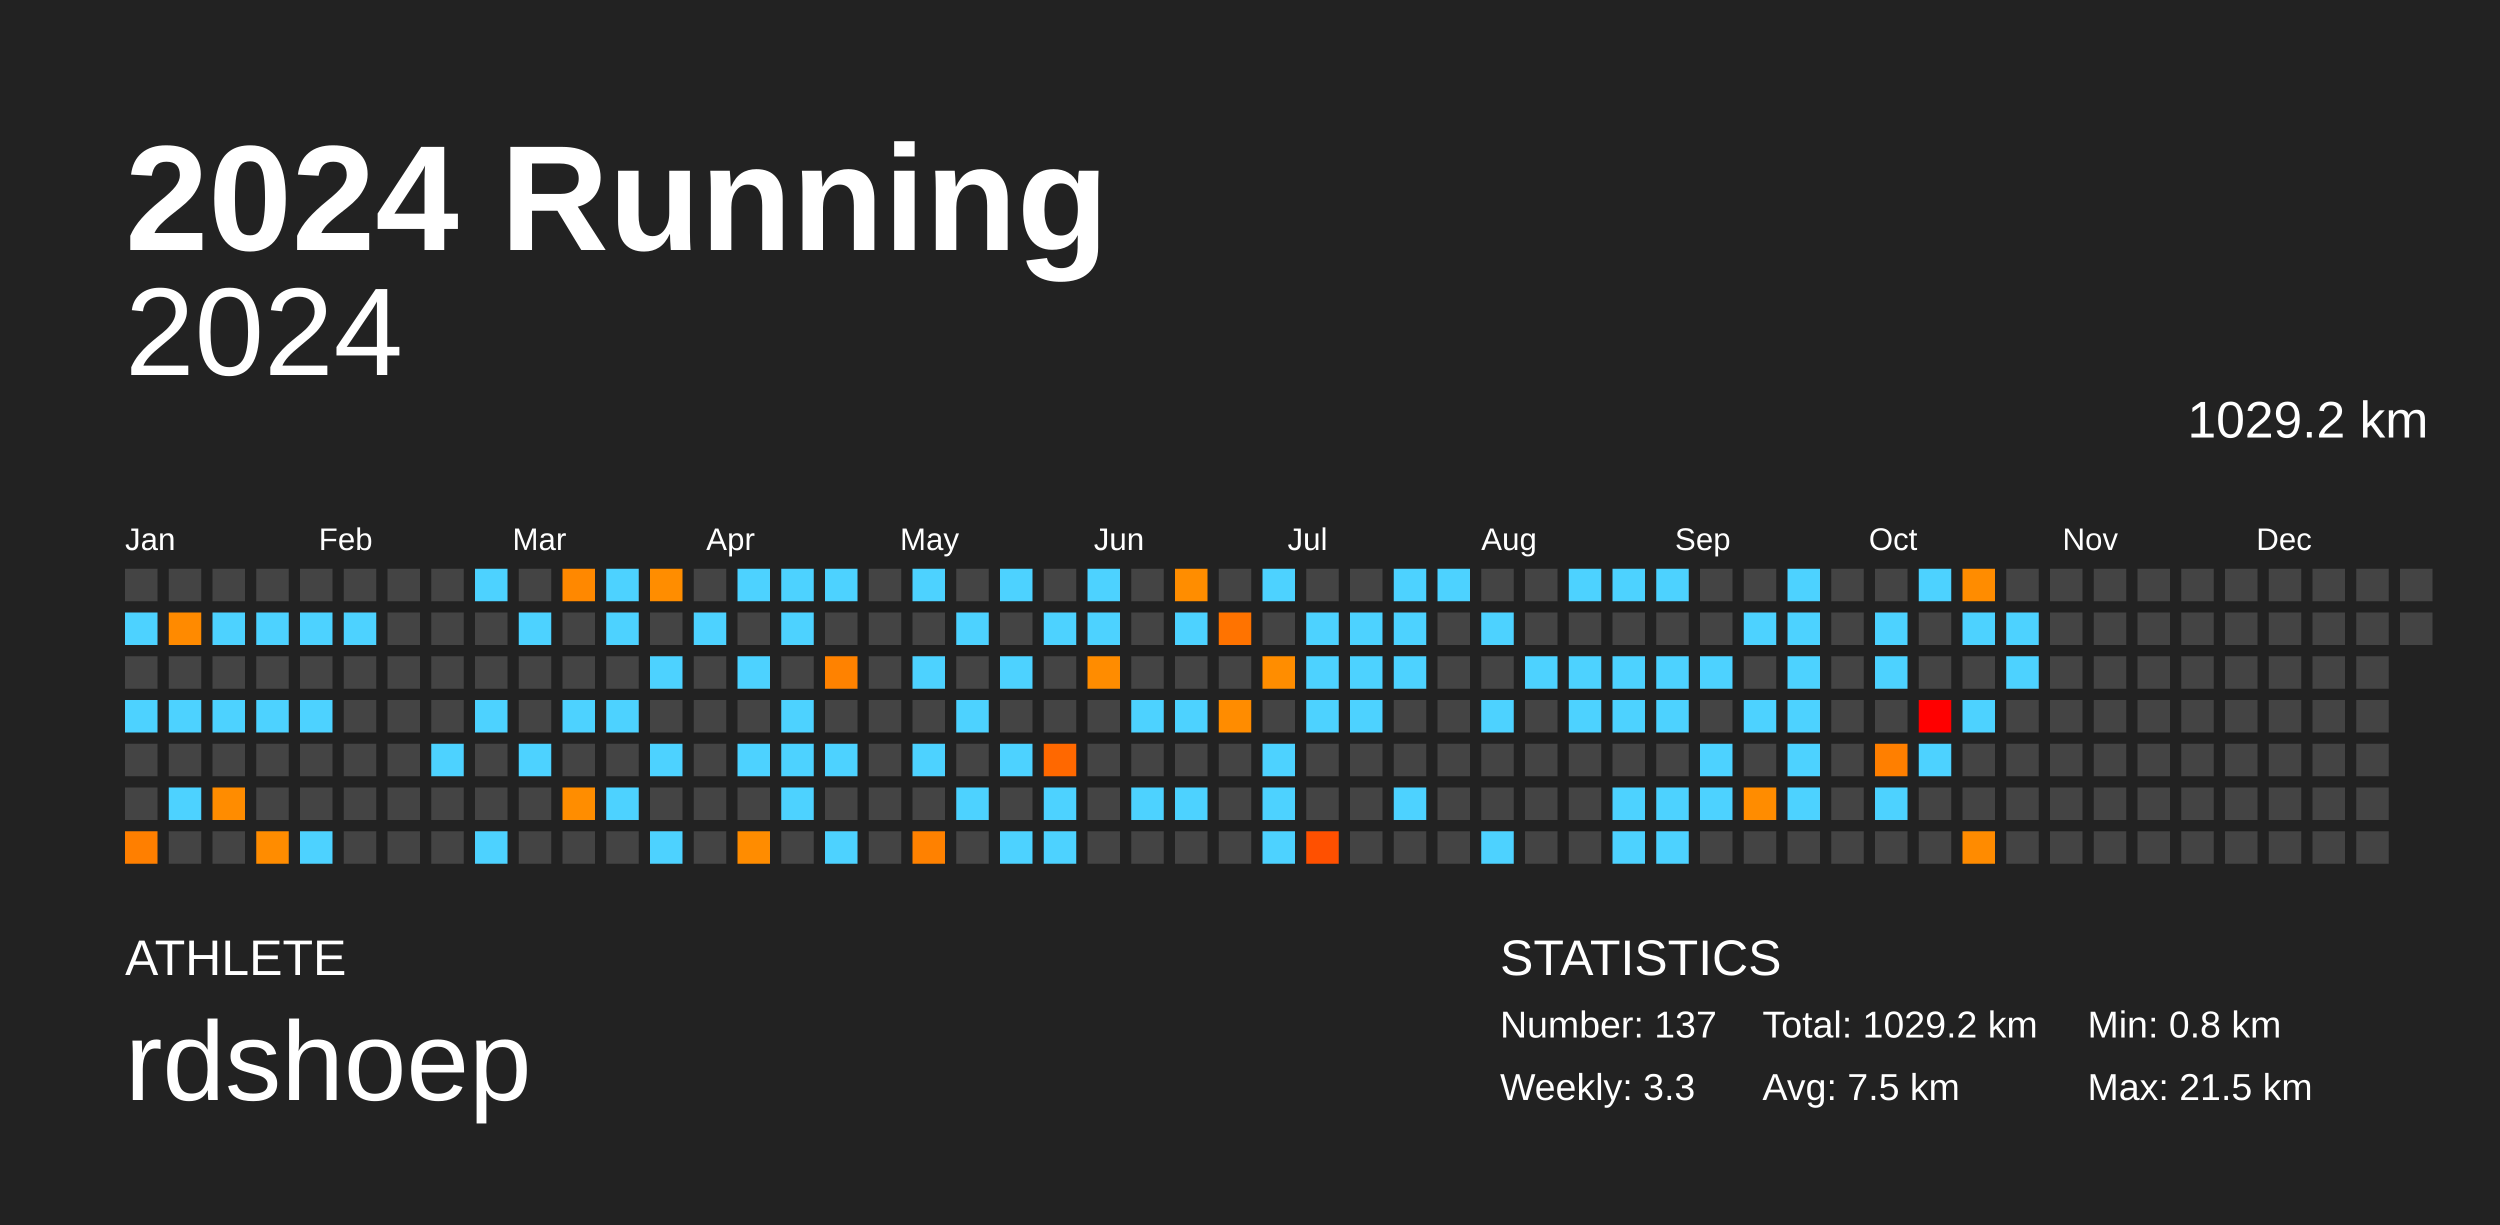
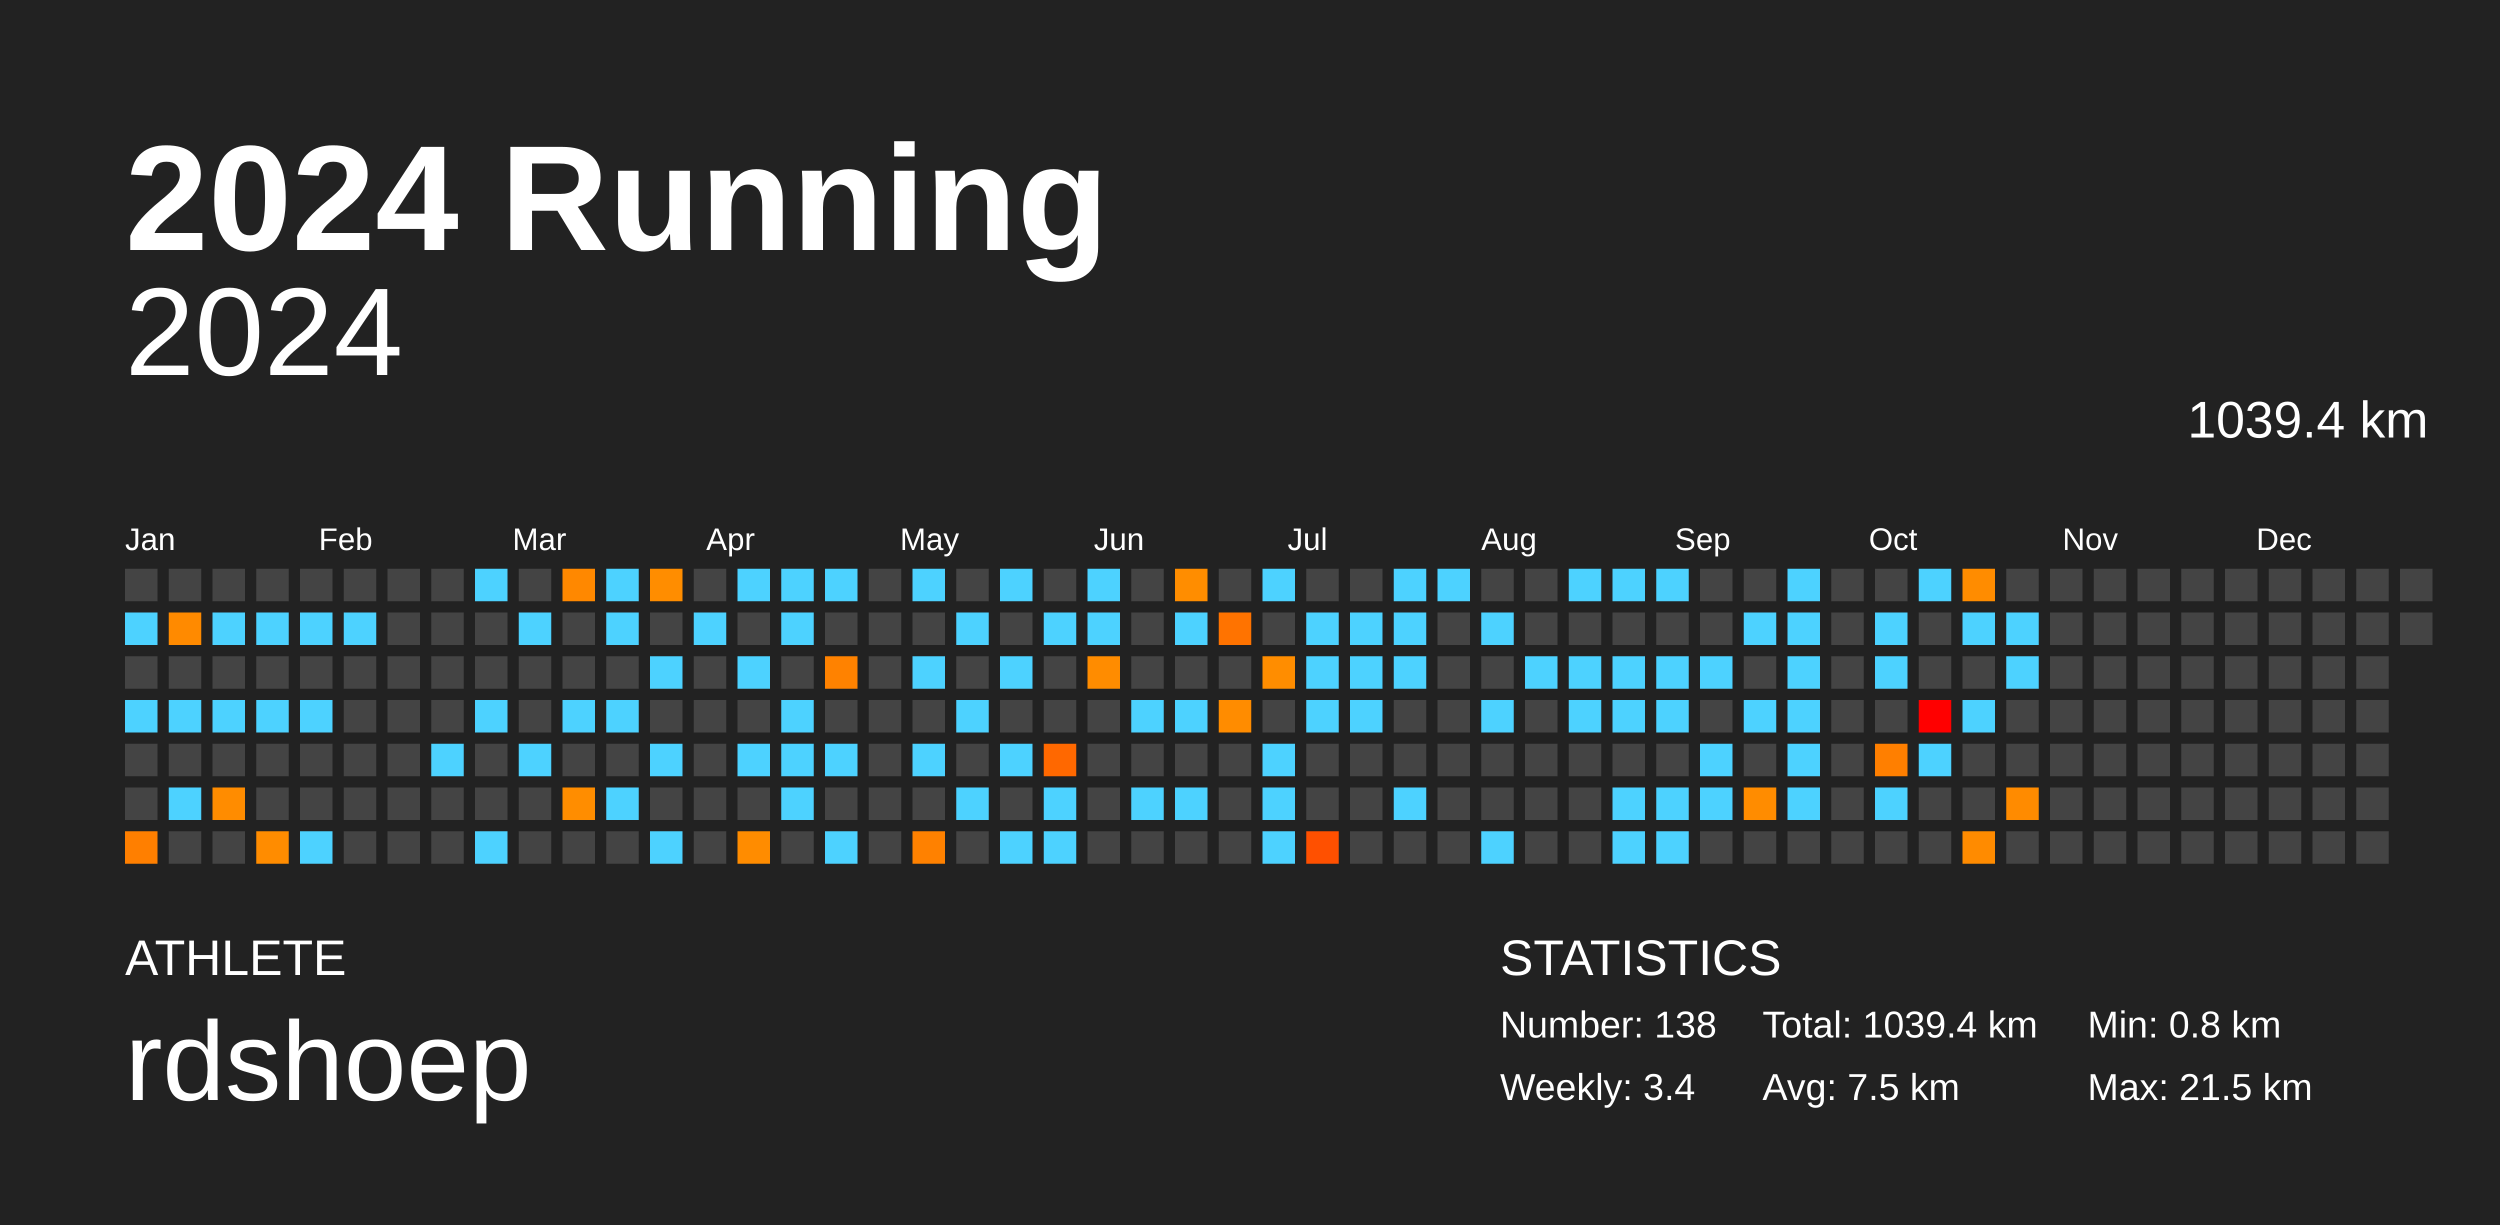
<svg xmlns="http://www.w3.org/2000/svg" baseProfile="full" height="98mm" version="1.1" viewBox="0,0,200,98" width="200mm">
  <defs />
  <rect fill="#222222" height="98" width="200" x="0" y="0" />
  <text fill="#FFFFFF" style="font-size:12px; font-family:Arial; font-weight:bold;" x="10" y="20">2024 Running</text>
  <text fill="#FFFFFF" style="font-size:4px; font-family:Arial" x="10" y="78">ATHLETE</text>
  <text fill="#FFFFFF" style="font-size:9px; font-family:Arial" x="10" y="88">rdshoep</text>
  <text fill="#FFFFFF" style="font-size:4px; font-family:Arial" x="120" y="78">STATISTICS</text>
-   <text fill="#FFFFFF" style="font-size:3px; font-family:Arial" x="120" y="83">Number: 137</text>
-   <text fill="#FFFFFF" style="font-size:3px; font-family:Arial" x="120" y="88">Weekly: 3.3</text>
-   <text fill="#FFFFFF" style="font-size:3px; font-family:Arial" x="141" y="83">Total: 1029.2 km</text>
+   <text fill="#FFFFFF" style="font-size:3px; font-family:Arial" x="120" y="83">Number: 138</text>
+   <text fill="#FFFFFF" style="font-size:3px; font-family:Arial" x="120" y="88">Weekly: 3.4</text>
+   <text fill="#FFFFFF" style="font-size:3px; font-family:Arial" x="141" y="83">Total: 1039.4 km</text>
  <text fill="#FFFFFF" style="font-size:3px; font-family:Arial" x="141" y="88">Avg: 7.5 km</text>
  <text fill="#FFFFFF" style="font-size:3px; font-family:Arial" x="167" y="83">Min: 0.8 km</text>
  <text fill="#FFFFFF" style="font-size:3px; font-family:Arial" x="167" y="88">Max: 21.5 km</text>
  <text alignment-baseline="hanging" fill="#FFFFFF" style="font-size:10.0px; font-family:Arial;" x="10" y="30">2024</text>
-   <text alignment-baseline="hanging" fill="#FFFFFF" style="font-size:4.125px; font-family:Arial;" x="175" y="35">1029.2 km</text>
+   <text alignment-baseline="hanging" fill="#FFFFFF" style="font-size:4.125px; font-family:Arial;" x="175" y="35">1039.4 km</text>
  <text fill="#FFFFFF" style="font-size:2.5px; font-family:Arial" x="10.0" y="44">Jan</text>
  <text fill="#FFFFFF" style="font-size:2.5px; font-family:Arial" x="25.5" y="44">Feb</text>
  <text fill="#FFFFFF" style="font-size:2.5px; font-family:Arial" x="41.0" y="44">Mar</text>
  <text fill="#FFFFFF" style="font-size:2.5px; font-family:Arial" x="56.5" y="44">Apr</text>
  <text fill="#FFFFFF" style="font-size:2.5px; font-family:Arial" x="72.0" y="44">May</text>
  <text fill="#FFFFFF" style="font-size:2.5px; font-family:Arial" x="87.5" y="44">Jun</text>
  <text fill="#FFFFFF" style="font-size:2.5px; font-family:Arial" x="103.0" y="44">Jul</text>
  <text fill="#FFFFFF" style="font-size:2.5px; font-family:Arial" x="118.5" y="44">Aug</text>
  <text fill="#FFFFFF" style="font-size:2.5px; font-family:Arial" x="134.0" y="44">Sep</text>
  <text fill="#FFFFFF" style="font-size:2.5px; font-family:Arial" x="149.5" y="44">Oct</text>
  <text fill="#FFFFFF" style="font-size:2.5px; font-family:Arial" x="165.0" y="44">Nov</text>
  <text fill="#FFFFFF" style="font-size:2.5px; font-family:Arial" x="180.5" y="44">Dec</text>
  <rect fill="#444444" height="2.6" width="2.6" x="10.0" y="45.5" />
  <rect fill="#4dd2ff" height="2.6" width="2.6" x="10.0" y="49.0" />
  <rect fill="#444444" height="2.6" width="2.6" x="10.0" y="52.5" />
  <rect fill="#4dd2ff" height="2.6" width="2.6" x="10.0" y="56.0" />
  <rect fill="#444444" height="2.6" width="2.6" x="10.0" y="59.5" />
  <rect fill="#444444" height="2.6" width="2.6" x="10.0" y="63.0" />
  <rect fill="#ff7f00" height="2.6" width="2.6" x="10.0" y="66.5" />
  <rect fill="#444444" height="2.6" width="2.6" x="13.5" y="45.5" />
  <rect fill="#ff8a00" height="2.6" width="2.6" x="13.5" y="49.0" />
  <rect fill="#444444" height="2.6" width="2.6" x="13.5" y="52.5" />
  <rect fill="#4dd2ff" height="2.6" width="2.6" x="13.5" y="56.0" />
  <rect fill="#444444" height="2.6" width="2.6" x="13.5" y="59.5" />
  <rect fill="#4dd2ff" height="2.6" width="2.6" x="13.5" y="63.0" />
  <rect fill="#444444" height="2.6" width="2.6" x="13.5" y="66.5" />
  <rect fill="#444444" height="2.6" width="2.6" x="17.0" y="45.5" />
  <rect fill="#4dd2ff" height="2.6" width="2.6" x="17.0" y="49.0" />
  <rect fill="#444444" height="2.6" width="2.6" x="17.0" y="52.5" />
  <rect fill="#4dd2ff" height="2.6" width="2.6" x="17.0" y="56.0" />
  <rect fill="#444444" height="2.6" width="2.6" x="17.0" y="59.5" />
  <rect fill="#ff8c00" height="2.6" width="2.6" x="17.0" y="63.0" />
  <rect fill="#444444" height="2.6" width="2.6" x="17.0" y="66.5" />
  <rect fill="#444444" height="2.6" width="2.6" x="20.5" y="45.5" />
  <rect fill="#4dd2ff" height="2.6" width="2.6" x="20.5" y="49.0" />
  <rect fill="#444444" height="2.6" width="2.6" x="20.5" y="52.5" />
  <rect fill="#4dd2ff" height="2.6" width="2.6" x="20.5" y="56.0" />
  <rect fill="#444444" height="2.6" width="2.6" x="20.5" y="59.5" />
  <rect fill="#444444" height="2.6" width="2.6" x="20.5" y="63.0" />
  <rect fill="#ff8c00" height="2.6" width="2.6" x="20.5" y="66.5" />
  <rect fill="#444444" height="2.6" width="2.6" x="24.0" y="45.5" />
  <rect fill="#4dd2ff" height="2.6" width="2.6" x="24.0" y="49.0" />
  <rect fill="#444444" height="2.6" width="2.6" x="24.0" y="52.5" />
  <rect fill="#4dd2ff" height="2.6" width="2.6" x="24.0" y="56.0" />
  <rect fill="#444444" height="2.6" width="2.6" x="24.0" y="59.5" />
  <rect fill="#444444" height="2.6" width="2.6" x="24.0" y="63.0" />
  <rect fill="#4dd2ff" height="2.6" width="2.6" x="24.0" y="66.5" />
  <rect fill="#444444" height="2.6" width="2.6" x="27.5" y="45.5" />
  <rect fill="#4dd2ff" height="2.6" width="2.6" x="27.5" y="49.0" />
  <rect fill="#444444" height="2.6" width="2.6" x="27.5" y="52.5" />
  <rect fill="#444444" height="2.6" width="2.6" x="27.5" y="56.0" />
  <rect fill="#444444" height="2.6" width="2.6" x="27.5" y="59.5" />
  <rect fill="#444444" height="2.6" width="2.6" x="27.5" y="63.0" />
  <rect fill="#444444" height="2.6" width="2.6" x="27.5" y="66.5" />
  <rect fill="#444444" height="2.6" width="2.6" x="31.0" y="45.5" />
  <rect fill="#444444" height="2.6" width="2.6" x="31.0" y="49.0" />
  <rect fill="#444444" height="2.6" width="2.6" x="31.0" y="52.5" />
  <rect fill="#444444" height="2.6" width="2.6" x="31.0" y="56.0" />
  <rect fill="#444444" height="2.6" width="2.6" x="31.0" y="59.5" />
  <rect fill="#444444" height="2.6" width="2.6" x="31.0" y="63.0" />
  <rect fill="#444444" height="2.6" width="2.6" x="31.0" y="66.5" />
  <rect fill="#444444" height="2.6" width="2.6" x="34.5" y="45.5" />
  <rect fill="#444444" height="2.6" width="2.6" x="34.5" y="49.0" />
  <rect fill="#444444" height="2.6" width="2.6" x="34.5" y="52.5" />
  <rect fill="#444444" height="2.6" width="2.6" x="34.5" y="56.0" />
  <rect fill="#4dd2ff" height="2.6" width="2.6" x="34.5" y="59.5" />
  <rect fill="#444444" height="2.6" width="2.6" x="34.5" y="63.0" />
  <rect fill="#444444" height="2.6" width="2.6" x="34.5" y="66.5" />
  <rect fill="#4dd2ff" height="2.6" width="2.6" x="38.0" y="45.5" />
  <rect fill="#444444" height="2.6" width="2.6" x="38.0" y="49.0" />
  <rect fill="#444444" height="2.6" width="2.6" x="38.0" y="52.5" />
  <rect fill="#4dd2ff" height="2.6" width="2.6" x="38.0" y="56.0" />
  <rect fill="#444444" height="2.6" width="2.6" x="38.0" y="59.5" />
  <rect fill="#444444" height="2.6" width="2.6" x="38.0" y="63.0" />
  <rect fill="#4dd2ff" height="2.6" width="2.6" x="38.0" y="66.5" />
  <rect fill="#444444" height="2.6" width="2.6" x="41.5" y="45.5" />
  <rect fill="#4dd2ff" height="2.6" width="2.6" x="41.5" y="49.0" />
  <rect fill="#444444" height="2.6" width="2.6" x="41.5" y="52.5" />
  <rect fill="#444444" height="2.6" width="2.6" x="41.5" y="56.0" />
  <rect fill="#4dd2ff" height="2.6" width="2.6" x="41.5" y="59.5" />
  <rect fill="#444444" height="2.6" width="2.6" x="41.5" y="63.0" />
  <rect fill="#444444" height="2.6" width="2.6" x="41.5" y="66.5" />
  <rect fill="#ff8800" height="2.6" width="2.6" x="45.0" y="45.5" />
  <rect fill="#444444" height="2.6" width="2.6" x="45.0" y="49.0" />
  <rect fill="#444444" height="2.6" width="2.6" x="45.0" y="52.5" />
  <rect fill="#4dd2ff" height="2.6" width="2.6" x="45.0" y="56.0" />
  <rect fill="#444444" height="2.6" width="2.6" x="45.0" y="59.5" />
  <rect fill="#ff8d00" height="2.6" width="2.6" x="45.0" y="63.0" />
  <rect fill="#444444" height="2.6" width="2.6" x="45.0" y="66.5" />
  <rect fill="#4dd2ff" height="2.6" width="2.6" x="48.5" y="45.5" />
  <rect fill="#4dd2ff" height="2.6" width="2.6" x="48.5" y="49.0" />
  <rect fill="#444444" height="2.6" width="2.6" x="48.5" y="52.5" />
  <rect fill="#4dd2ff" height="2.6" width="2.6" x="48.5" y="56.0" />
  <rect fill="#444444" height="2.6" width="2.6" x="48.5" y="59.5" />
  <rect fill="#4dd2ff" height="2.6" width="2.6" x="48.5" y="63.0" />
  <rect fill="#444444" height="2.6" width="2.6" x="48.5" y="66.5" />
  <rect fill="#ff8d00" height="2.6" width="2.6" x="52.0" y="45.5" />
  <rect fill="#444444" height="2.6" width="2.6" x="52.0" y="49.0" />
  <rect fill="#4dd2ff" height="2.6" width="2.6" x="52.0" y="52.5" />
  <rect fill="#444444" height="2.6" width="2.6" x="52.0" y="56.0" />
  <rect fill="#4dd2ff" height="2.6" width="2.6" x="52.0" y="59.5" />
  <rect fill="#444444" height="2.6" width="2.6" x="52.0" y="63.0" />
  <rect fill="#4dd2ff" height="2.6" width="2.6" x="52.0" y="66.5" />
  <rect fill="#444444" height="2.6" width="2.6" x="55.5" y="45.5" />
  <rect fill="#4dd2ff" height="2.6" width="2.6" x="55.5" y="49.0" />
  <rect fill="#444444" height="2.6" width="2.6" x="55.5" y="52.5" />
  <rect fill="#444444" height="2.6" width="2.6" x="55.5" y="56.0" />
  <rect fill="#444444" height="2.6" width="2.6" x="55.5" y="59.5" />
  <rect fill="#444444" height="2.6" width="2.6" x="55.5" y="63.0" />
  <rect fill="#444444" height="2.6" width="2.6" x="55.5" y="66.5" />
  <rect fill="#4dd2ff" height="2.6" width="2.6" x="59.0" y="45.5" />
  <rect fill="#444444" height="2.6" width="2.6" x="59.0" y="49.0" />
  <rect fill="#4dd2ff" height="2.6" width="2.6" x="59.0" y="52.5" />
  <rect fill="#444444" height="2.6" width="2.6" x="59.0" y="56.0" />
  <rect fill="#4dd2ff" height="2.6" width="2.6" x="59.0" y="59.5" />
  <rect fill="#444444" height="2.6" width="2.6" x="59.0" y="63.0" />
  <rect fill="#ff8c00" height="2.6" width="2.6" x="59.0" y="66.5" />
  <rect fill="#4dd2ff" height="2.6" width="2.6" x="62.5" y="45.5" />
  <rect fill="#4dd2ff" height="2.6" width="2.6" x="62.5" y="49.0" />
  <rect fill="#444444" height="2.6" width="2.6" x="62.5" y="52.5" />
  <rect fill="#4dd2ff" height="2.6" width="2.6" x="62.5" y="56.0" />
  <rect fill="#4dd2ff" height="2.6" width="2.6" x="62.5" y="59.5" />
  <rect fill="#4dd2ff" height="2.6" width="2.6" x="62.5" y="63.0" />
  <rect fill="#444444" height="2.6" width="2.6" x="62.5" y="66.5" />
  <rect fill="#4dd2ff" height="2.6" width="2.6" x="66.0" y="45.5" />
  <rect fill="#444444" height="2.6" width="2.6" x="66.0" y="49.0" />
  <rect fill="#ff8200" height="2.6" width="2.6" x="66.0" y="52.5" />
  <rect fill="#444444" height="2.6" width="2.6" x="66.0" y="56.0" />
  <rect fill="#4dd2ff" height="2.6" width="2.6" x="66.0" y="59.5" />
  <rect fill="#444444" height="2.6" width="2.6" x="66.0" y="63.0" />
  <rect fill="#4dd2ff" height="2.6" width="2.6" x="66.0" y="66.5" />
  <rect fill="#444444" height="2.6" width="2.6" x="69.5" y="45.5" />
  <rect fill="#444444" height="2.6" width="2.6" x="69.5" y="49.0" />
  <rect fill="#444444" height="2.6" width="2.6" x="69.5" y="52.5" />
  <rect fill="#444444" height="2.6" width="2.6" x="69.5" y="56.0" />
  <rect fill="#444444" height="2.6" width="2.6" x="69.5" y="59.5" />
  <rect fill="#444444" height="2.6" width="2.6" x="69.5" y="63.0" />
  <rect fill="#444444" height="2.6" width="2.6" x="69.5" y="66.5" />
  <rect fill="#4dd2ff" height="2.6" width="2.6" x="73.0" y="45.5" />
  <rect fill="#444444" height="2.6" width="2.6" x="73.0" y="49.0" />
  <rect fill="#4dd2ff" height="2.6" width="2.6" x="73.0" y="52.5" />
  <rect fill="#444444" height="2.6" width="2.6" x="73.0" y="56.0" />
  <rect fill="#4dd2ff" height="2.6" width="2.6" x="73.0" y="59.5" />
  <rect fill="#444444" height="2.6" width="2.6" x="73.0" y="63.0" />
  <rect fill="#ff8100" height="2.6" width="2.6" x="73.0" y="66.5" />
  <rect fill="#444444" height="2.6" width="2.6" x="76.5" y="45.5" />
  <rect fill="#4dd2ff" height="2.6" width="2.6" x="76.5" y="49.0" />
  <rect fill="#444444" height="2.6" width="2.6" x="76.5" y="52.5" />
  <rect fill="#4dd2ff" height="2.6" width="2.6" x="76.5" y="56.0" />
  <rect fill="#444444" height="2.6" width="2.6" x="76.5" y="59.5" />
  <rect fill="#4dd2ff" height="2.6" width="2.6" x="76.5" y="63.0" />
  <rect fill="#444444" height="2.6" width="2.6" x="76.5" y="66.5" />
  <rect fill="#4dd2ff" height="2.6" width="2.6" x="80.0" y="45.5" />
  <rect fill="#444444" height="2.6" width="2.6" x="80.0" y="49.0" />
  <rect fill="#4dd2ff" height="2.6" width="2.6" x="80.0" y="52.5" />
  <rect fill="#444444" height="2.6" width="2.6" x="80.0" y="56.0" />
  <rect fill="#4dd2ff" height="2.6" width="2.6" x="80.0" y="59.5" />
  <rect fill="#444444" height="2.6" width="2.6" x="80.0" y="63.0" />
  <rect fill="#4dd2ff" height="2.6" width="2.6" x="80.0" y="66.5" />
  <rect fill="#444444" height="2.6" width="2.6" x="83.5" y="45.5" />
  <rect fill="#4dd2ff" height="2.6" width="2.6" x="83.5" y="49.0" />
  <rect fill="#444444" height="2.6" width="2.6" x="83.5" y="52.5" />
  <rect fill="#444444" height="2.6" width="2.6" x="83.5" y="56.0" />
  <rect fill="#ff6800" height="2.6" width="2.6" x="83.5" y="59.5" />
  <rect fill="#4dd2ff" height="2.6" width="2.6" x="83.5" y="63.0" />
  <rect fill="#4dd2ff" height="2.6" width="2.6" x="83.5" y="66.5" />
  <rect fill="#4dd2ff" height="2.6" width="2.6" x="87.0" y="45.5" />
  <rect fill="#4dd2ff" height="2.6" width="2.6" x="87.0" y="49.0" />
  <rect fill="#ff8c00" height="2.6" width="2.6" x="87.0" y="52.5" />
  <rect fill="#444444" height="2.6" width="2.6" x="87.0" y="56.0" />
  <rect fill="#444444" height="2.6" width="2.6" x="87.0" y="59.5" />
  <rect fill="#444444" height="2.6" width="2.6" x="87.0" y="63.0" />
  <rect fill="#444444" height="2.6" width="2.6" x="87.0" y="66.5" />
  <rect fill="#444444" height="2.6" width="2.6" x="90.5" y="45.5" />
  <rect fill="#444444" height="2.6" width="2.6" x="90.5" y="49.0" />
  <rect fill="#444444" height="2.6" width="2.6" x="90.5" y="52.5" />
  <rect fill="#4dd2ff" height="2.6" width="2.6" x="90.5" y="56.0" />
  <rect fill="#444444" height="2.6" width="2.6" x="90.5" y="59.5" />
  <rect fill="#4dd2ff" height="2.6" width="2.6" x="90.5" y="63.0" />
  <rect fill="#444444" height="2.6" width="2.6" x="90.5" y="66.5" />
  <rect fill="#ff8d00" height="2.6" width="2.6" x="94.0" y="45.5" />
  <rect fill="#4dd2ff" height="2.6" width="2.6" x="94.0" y="49.0" />
  <rect fill="#444444" height="2.6" width="2.6" x="94.0" y="52.5" />
  <rect fill="#4dd2ff" height="2.6" width="2.6" x="94.0" y="56.0" />
  <rect fill="#444444" height="2.6" width="2.6" x="94.0" y="59.5" />
  <rect fill="#4dd2ff" height="2.6" width="2.6" x="94.0" y="63.0" />
  <rect fill="#444444" height="2.6" width="2.6" x="94.0" y="66.5" />
  <rect fill="#444444" height="2.6" width="2.6" x="97.5" y="45.5" />
  <rect fill="#ff7300" height="2.6" width="2.6" x="97.5" y="49.0" />
  <rect fill="#444444" height="2.6" width="2.6" x="97.5" y="52.5" />
  <rect fill="#ff8c00" height="2.6" width="2.6" x="97.5" y="56.0" />
  <rect fill="#444444" height="2.6" width="2.6" x="97.5" y="59.5" />
  <rect fill="#444444" height="2.6" width="2.6" x="97.5" y="63.0" />
  <rect fill="#444444" height="2.6" width="2.6" x="97.5" y="66.5" />
  <rect fill="#4dd2ff" height="2.6" width="2.6" x="101.0" y="45.5" />
  <rect fill="#444444" height="2.6" width="2.6" x="101.0" y="49.0" />
  <rect fill="#ff8d00" height="2.6" width="2.6" x="101.0" y="52.5" />
  <rect fill="#444444" height="2.6" width="2.6" x="101.0" y="56.0" />
  <rect fill="#4dd2ff" height="2.6" width="2.6" x="101.0" y="59.5" />
  <rect fill="#4dd2ff" height="2.6" width="2.6" x="101.0" y="63.0" />
  <rect fill="#4dd2ff" height="2.6" width="2.6" x="101.0" y="66.5" />
  <rect fill="#444444" height="2.6" width="2.6" x="104.5" y="45.5" />
  <rect fill="#4dd2ff" height="2.6" width="2.6" x="104.5" y="49.0" />
  <rect fill="#4dd2ff" height="2.6" width="2.6" x="104.5" y="52.5" />
  <rect fill="#4dd2ff" height="2.6" width="2.6" x="104.5" y="56.0" />
  <rect fill="#444444" height="2.6" width="2.6" x="104.5" y="59.5" />
  <rect fill="#444444" height="2.6" width="2.6" x="104.5" y="63.0" />
  <rect fill="#ff5000" height="2.6" width="2.6" x="104.5" y="66.5" />
  <rect fill="#444444" height="2.6" width="2.6" x="108.0" y="45.5" />
  <rect fill="#4dd2ff" height="2.6" width="2.6" x="108.0" y="49.0" />
  <rect fill="#4dd2ff" height="2.6" width="2.6" x="108.0" y="52.5" />
  <rect fill="#4dd2ff" height="2.6" width="2.6" x="108.0" y="56.0" />
  <rect fill="#444444" height="2.6" width="2.6" x="108.0" y="59.5" />
  <rect fill="#444444" height="2.6" width="2.6" x="108.0" y="63.0" />
  <rect fill="#444444" height="2.6" width="2.6" x="108.0" y="66.5" />
  <rect fill="#4dd2ff" height="2.6" width="2.6" x="111.5" y="45.5" />
  <rect fill="#4dd2ff" height="2.6" width="2.6" x="111.5" y="49.0" />
  <rect fill="#4dd2ff" height="2.6" width="2.6" x="111.5" y="52.5" />
  <rect fill="#444444" height="2.6" width="2.6" x="111.5" y="56.0" />
  <rect fill="#444444" height="2.6" width="2.6" x="111.5" y="59.5" />
  <rect fill="#4dd2ff" height="2.6" width="2.6" x="111.5" y="63.0" />
  <rect fill="#444444" height="2.6" width="2.6" x="111.5" y="66.5" />
  <rect fill="#4dd2ff" height="2.6" width="2.6" x="115.0" y="45.5" />
  <rect fill="#444444" height="2.6" width="2.6" x="115.0" y="49.0" />
  <rect fill="#444444" height="2.6" width="2.6" x="115.0" y="52.5" />
  <rect fill="#444444" height="2.6" width="2.6" x="115.0" y="56.0" />
  <rect fill="#444444" height="2.6" width="2.6" x="115.0" y="59.5" />
  <rect fill="#444444" height="2.6" width="2.6" x="115.0" y="63.0" />
  <rect fill="#444444" height="2.6" width="2.6" x="115.0" y="66.5" />
  <rect fill="#444444" height="2.6" width="2.6" x="118.5" y="45.5" />
  <rect fill="#4dd2ff" height="2.6" width="2.6" x="118.5" y="49.0" />
  <rect fill="#444444" height="2.6" width="2.6" x="118.5" y="52.5" />
  <rect fill="#4dd2ff" height="2.6" width="2.6" x="118.5" y="56.0" />
  <rect fill="#444444" height="2.6" width="2.6" x="118.5" y="59.5" />
  <rect fill="#444444" height="2.6" width="2.6" x="118.5" y="63.0" />
  <rect fill="#4dd2ff" height="2.6" width="2.6" x="118.5" y="66.5" />
  <rect fill="#444444" height="2.6" width="2.6" x="122.0" y="45.5" />
  <rect fill="#444444" height="2.6" width="2.6" x="122.0" y="49.0" />
  <rect fill="#4dd2ff" height="2.6" width="2.6" x="122.0" y="52.5" />
  <rect fill="#444444" height="2.6" width="2.6" x="122.0" y="56.0" />
  <rect fill="#444444" height="2.6" width="2.6" x="122.0" y="59.5" />
  <rect fill="#444444" height="2.6" width="2.6" x="122.0" y="63.0" />
  <rect fill="#444444" height="2.6" width="2.6" x="122.0" y="66.5" />
  <rect fill="#4dd2ff" height="2.6" width="2.6" x="125.5" y="45.5" />
  <rect fill="#444444" height="2.6" width="2.6" x="125.5" y="49.0" />
  <rect fill="#4dd2ff" height="2.6" width="2.6" x="125.5" y="52.5" />
  <rect fill="#4dd2ff" height="2.6" width="2.6" x="125.5" y="56.0" />
  <rect fill="#444444" height="2.6" width="2.6" x="125.5" y="59.5" />
  <rect fill="#444444" height="2.6" width="2.6" x="125.5" y="63.0" />
  <rect fill="#444444" height="2.6" width="2.6" x="125.5" y="66.5" />
  <rect fill="#4dd2ff" height="2.6" width="2.6" x="129.0" y="45.5" />
  <rect fill="#444444" height="2.6" width="2.6" x="129.0" y="49.0" />
  <rect fill="#4dd2ff" height="2.6" width="2.6" x="129.0" y="52.5" />
  <rect fill="#4dd2ff" height="2.6" width="2.6" x="129.0" y="56.0" />
  <rect fill="#444444" height="2.6" width="2.6" x="129.0" y="59.5" />
  <rect fill="#4dd2ff" height="2.6" width="2.6" x="129.0" y="63.0" />
  <rect fill="#4dd2ff" height="2.6" width="2.6" x="129.0" y="66.5" />
  <rect fill="#4dd2ff" height="2.6" width="2.6" x="132.5" y="45.5" />
  <rect fill="#444444" height="2.6" width="2.6" x="132.5" y="49.0" />
  <rect fill="#4dd2ff" height="2.6" width="2.6" x="132.5" y="52.5" />
  <rect fill="#4dd2ff" height="2.6" width="2.6" x="132.5" y="56.0" />
  <rect fill="#444444" height="2.6" width="2.6" x="132.5" y="59.5" />
  <rect fill="#4dd2ff" height="2.6" width="2.6" x="132.5" y="63.0" />
  <rect fill="#4dd2ff" height="2.6" width="2.6" x="132.5" y="66.5" />
  <rect fill="#444444" height="2.6" width="2.6" x="136.0" y="45.5" />
  <rect fill="#444444" height="2.6" width="2.6" x="136.0" y="49.0" />
  <rect fill="#4dd2ff" height="2.6" width="2.6" x="136.0" y="52.5" />
  <rect fill="#444444" height="2.6" width="2.6" x="136.0" y="56.0" />
  <rect fill="#4dd2ff" height="2.6" width="2.6" x="136.0" y="59.5" />
  <rect fill="#4dd2ff" height="2.6" width="2.6" x="136.0" y="63.0" />
  <rect fill="#444444" height="2.6" width="2.6" x="136.0" y="66.5" />
  <rect fill="#444444" height="2.6" width="2.6" x="139.5" y="45.5" />
  <rect fill="#4dd2ff" height="2.6" width="2.6" x="139.5" y="49.0" />
  <rect fill="#444444" height="2.6" width="2.6" x="139.5" y="52.5" />
  <rect fill="#4dd2ff" height="2.6" width="2.6" x="139.5" y="56.0" />
  <rect fill="#444444" height="2.6" width="2.6" x="139.5" y="59.5" />
  <rect fill="#ff8c00" height="2.6" width="2.6" x="139.5" y="63.0" />
  <rect fill="#444444" height="2.6" width="2.6" x="139.5" y="66.5" />
  <rect fill="#4dd2ff" height="2.6" width="2.6" x="143.0" y="45.5" />
  <rect fill="#4dd2ff" height="2.6" width="2.6" x="143.0" y="49.0" />
  <rect fill="#4dd2ff" height="2.6" width="2.6" x="143.0" y="52.5" />
  <rect fill="#4dd2ff" height="2.6" width="2.6" x="143.0" y="56.0" />
  <rect fill="#4dd2ff" height="2.6" width="2.6" x="143.0" y="59.5" />
  <rect fill="#4dd2ff" height="2.6" width="2.6" x="143.0" y="63.0" />
  <rect fill="#444444" height="2.6" width="2.6" x="143.0" y="66.5" />
  <rect fill="#444444" height="2.6" width="2.6" x="146.5" y="45.5" />
  <rect fill="#444444" height="2.6" width="2.6" x="146.5" y="49.0" />
  <rect fill="#444444" height="2.6" width="2.6" x="146.5" y="52.5" />
  <rect fill="#444444" height="2.6" width="2.6" x="146.5" y="56.0" />
  <rect fill="#444444" height="2.6" width="2.6" x="146.5" y="59.5" />
  <rect fill="#444444" height="2.6" width="2.6" x="146.5" y="63.0" />
  <rect fill="#444444" height="2.6" width="2.6" x="146.5" y="66.5" />
  <rect fill="#444444" height="2.6" width="2.6" x="150.0" y="45.5" />
  <rect fill="#4dd2ff" height="2.6" width="2.6" x="150.0" y="49.0" />
  <rect fill="#4dd2ff" height="2.6" width="2.6" x="150.0" y="52.5" />
  <rect fill="#444444" height="2.6" width="2.6" x="150.0" y="56.0" />
  <rect fill="#ff7f00" height="2.6" width="2.6" x="150.0" y="59.5" />
  <rect fill="#4dd2ff" height="2.6" width="2.6" x="150.0" y="63.0" />
  <rect fill="#444444" height="2.6" width="2.6" x="150.0" y="66.5" />
  <rect fill="#4dd2ff" height="2.6" width="2.6" x="153.5" y="45.5" />
  <rect fill="#444444" height="2.6" width="2.6" x="153.5" y="49.0" />
  <rect fill="#444444" height="2.6" width="2.6" x="153.5" y="52.5" />
  <rect fill="red" height="2.6" width="2.6" x="153.5" y="56.0" />
  <rect fill="#4dd2ff" height="2.6" width="2.6" x="153.5" y="59.5" />
  <rect fill="#444444" height="2.6" width="2.6" x="153.5" y="63.0" />
  <rect fill="#444444" height="2.6" width="2.6" x="153.5" y="66.5" />
  <rect fill="#ff8c00" height="2.6" width="2.6" x="157.0" y="45.5" />
  <rect fill="#4dd2ff" height="2.6" width="2.6" x="157.0" y="49.0" />
  <rect fill="#444444" height="2.6" width="2.6" x="157.0" y="52.5" />
  <rect fill="#4dd2ff" height="2.6" width="2.6" x="157.0" y="56.0" />
  <rect fill="#444444" height="2.6" width="2.6" x="157.0" y="59.5" />
  <rect fill="#444444" height="2.6" width="2.6" x="157.0" y="63.0" />
  <rect fill="#ff8b00" height="2.6" width="2.6" x="157.0" y="66.5" />
  <rect fill="#444444" height="2.6" width="2.6" x="160.5" y="45.5" />
  <rect fill="#4dd2ff" height="2.6" width="2.6" x="160.5" y="49.0" />
  <rect fill="#4dd2ff" height="2.6" width="2.6" x="160.5" y="52.5" />
  <rect fill="#444444" height="2.6" width="2.6" x="160.5" y="56.0" />
  <rect fill="#444444" height="2.6" width="2.6" x="160.5" y="59.5" />
-   <rect fill="#444444" height="2.6" width="2.6" x="160.5" y="63.0" />
+   <rect fill="#ff8b00" height="2.6" width="2.6" x="160.5" y="63.0" />
  <rect fill="#444444" height="2.6" width="2.6" x="160.5" y="66.5" />
  <rect fill="#444444" height="2.6" width="2.6" x="164.0" y="45.5" />
  <rect fill="#444444" height="2.6" width="2.6" x="164.0" y="49.0" />
  <rect fill="#444444" height="2.6" width="2.6" x="164.0" y="52.5" />
  <rect fill="#444444" height="2.6" width="2.6" x="164.0" y="56.0" />
  <rect fill="#444444" height="2.6" width="2.6" x="164.0" y="59.5" />
  <rect fill="#444444" height="2.6" width="2.6" x="164.0" y="63.0" />
  <rect fill="#444444" height="2.6" width="2.6" x="164.0" y="66.5" />
  <rect fill="#444444" height="2.6" width="2.6" x="167.5" y="45.5" />
  <rect fill="#444444" height="2.6" width="2.6" x="167.5" y="49.0" />
  <rect fill="#444444" height="2.6" width="2.6" x="167.5" y="52.5" />
  <rect fill="#444444" height="2.6" width="2.6" x="167.5" y="56.0" />
  <rect fill="#444444" height="2.6" width="2.6" x="167.5" y="59.5" />
  <rect fill="#444444" height="2.6" width="2.6" x="167.5" y="63.0" />
  <rect fill="#444444" height="2.6" width="2.6" x="167.5" y="66.5" />
  <rect fill="#444444" height="2.6" width="2.6" x="171.0" y="45.5" />
  <rect fill="#444444" height="2.6" width="2.6" x="171.0" y="49.0" />
  <rect fill="#444444" height="2.6" width="2.6" x="171.0" y="52.5" />
  <rect fill="#444444" height="2.6" width="2.6" x="171.0" y="56.0" />
  <rect fill="#444444" height="2.6" width="2.6" x="171.0" y="59.5" />
  <rect fill="#444444" height="2.6" width="2.6" x="171.0" y="63.0" />
  <rect fill="#444444" height="2.6" width="2.6" x="171.0" y="66.5" />
  <rect fill="#444444" height="2.6" width="2.6" x="174.5" y="45.5" />
  <rect fill="#444444" height="2.6" width="2.6" x="174.5" y="49.0" />
  <rect fill="#444444" height="2.6" width="2.6" x="174.5" y="52.5" />
  <rect fill="#444444" height="2.6" width="2.6" x="174.5" y="56.0" />
  <rect fill="#444444" height="2.6" width="2.6" x="174.5" y="59.5" />
  <rect fill="#444444" height="2.6" width="2.6" x="174.5" y="63.0" />
  <rect fill="#444444" height="2.6" width="2.6" x="174.5" y="66.5" />
  <rect fill="#444444" height="2.6" width="2.6" x="178.0" y="45.5" />
  <rect fill="#444444" height="2.6" width="2.6" x="178.0" y="49.0" />
  <rect fill="#444444" height="2.6" width="2.6" x="178.0" y="52.5" />
  <rect fill="#444444" height="2.6" width="2.6" x="178.0" y="56.0" />
  <rect fill="#444444" height="2.6" width="2.6" x="178.0" y="59.5" />
  <rect fill="#444444" height="2.6" width="2.6" x="178.0" y="63.0" />
  <rect fill="#444444" height="2.6" width="2.6" x="178.0" y="66.5" />
  <rect fill="#444444" height="2.6" width="2.6" x="181.5" y="45.5" />
  <rect fill="#444444" height="2.6" width="2.6" x="181.5" y="49.0" />
  <rect fill="#444444" height="2.6" width="2.6" x="181.5" y="52.5" />
  <rect fill="#444444" height="2.6" width="2.6" x="181.5" y="56.0" />
  <rect fill="#444444" height="2.6" width="2.6" x="181.5" y="59.5" />
  <rect fill="#444444" height="2.6" width="2.6" x="181.5" y="63.0" />
  <rect fill="#444444" height="2.6" width="2.6" x="181.5" y="66.5" />
  <rect fill="#444444" height="2.6" width="2.6" x="185.0" y="45.5" />
  <rect fill="#444444" height="2.6" width="2.6" x="185.0" y="49.0" />
  <rect fill="#444444" height="2.6" width="2.6" x="185.0" y="52.5" />
  <rect fill="#444444" height="2.6" width="2.6" x="185.0" y="56.0" />
  <rect fill="#444444" height="2.6" width="2.6" x="185.0" y="59.5" />
  <rect fill="#444444" height="2.6" width="2.6" x="185.0" y="63.0" />
  <rect fill="#444444" height="2.6" width="2.6" x="185.0" y="66.5" />
  <rect fill="#444444" height="2.6" width="2.6" x="188.5" y="45.5" />
  <rect fill="#444444" height="2.6" width="2.6" x="188.5" y="49.0" />
  <rect fill="#444444" height="2.6" width="2.6" x="188.5" y="52.5" />
  <rect fill="#444444" height="2.6" width="2.6" x="188.5" y="56.0" />
  <rect fill="#444444" height="2.6" width="2.6" x="188.5" y="59.5" />
  <rect fill="#444444" height="2.6" width="2.6" x="188.5" y="63.0" />
  <rect fill="#444444" height="2.6" width="2.6" x="188.5" y="66.5" />
  <rect fill="#444444" height="2.6" width="2.6" x="192.0" y="45.5" />
  <rect fill="#444444" height="2.6" width="2.6" x="192.0" y="49.0" />
</svg>
